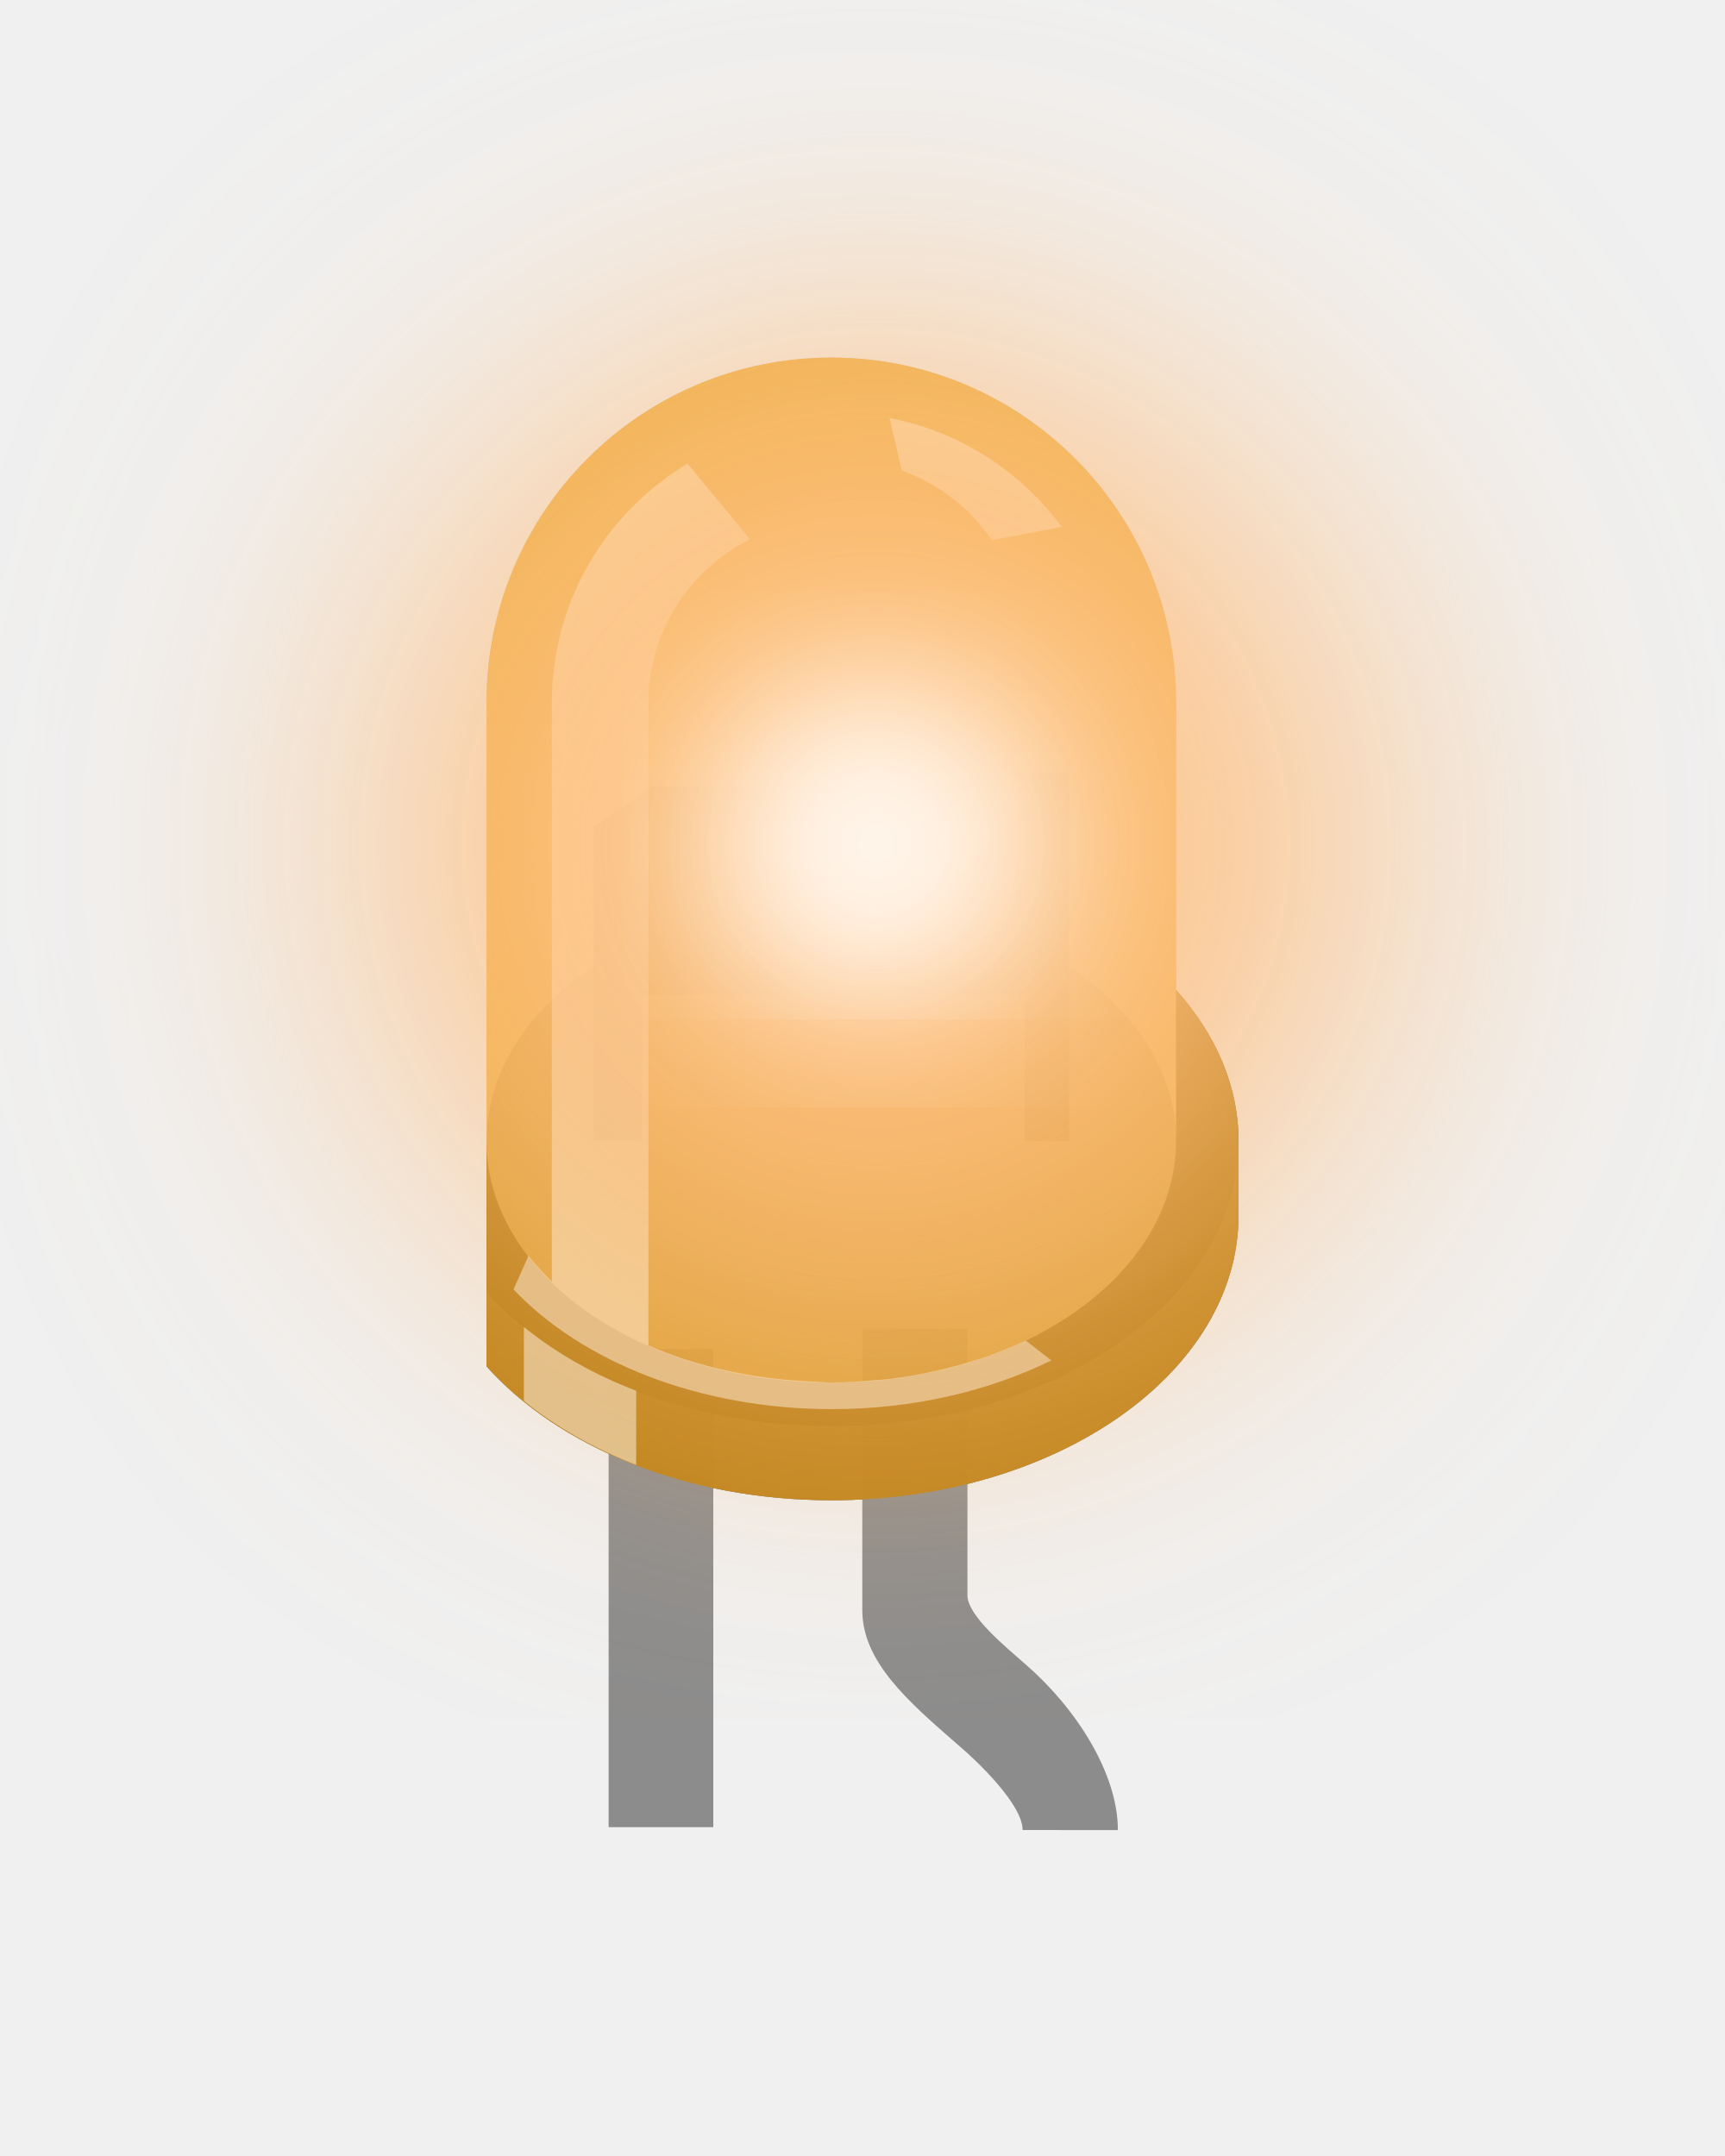
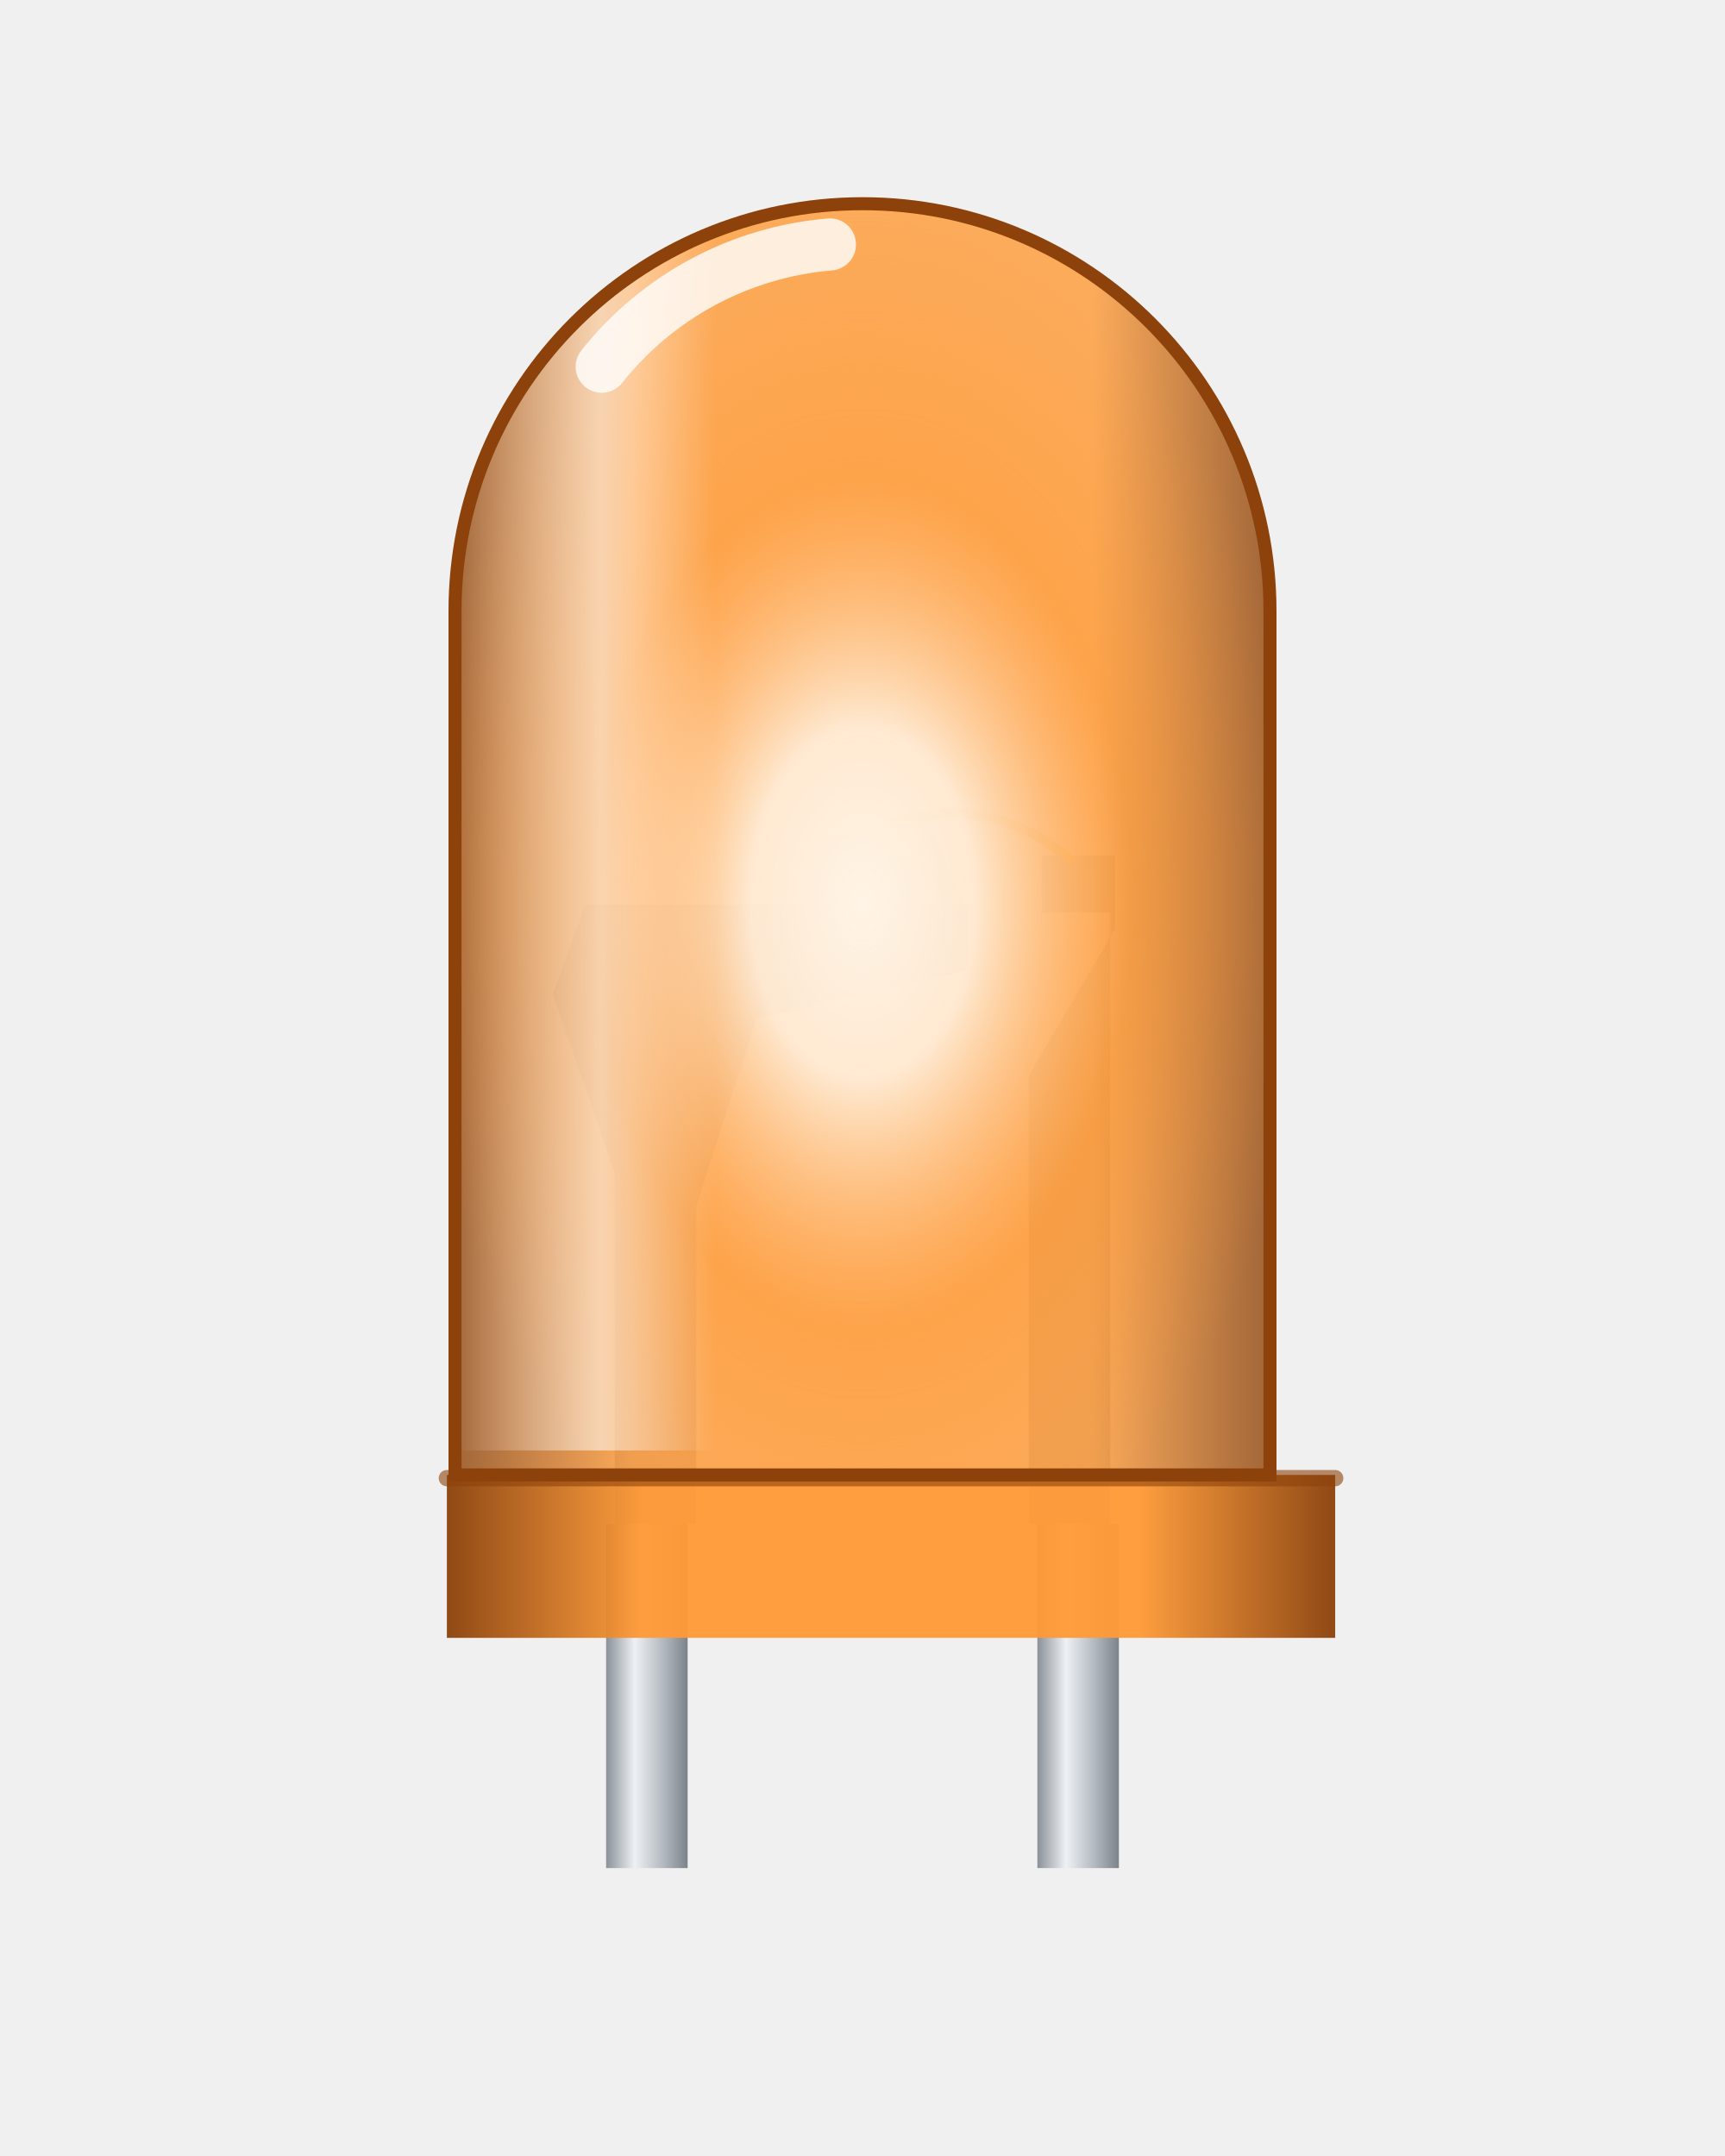
- <svg xmlns="http://www.w3.org/2000/svg" width="40" height="50" version="1.2" viewBox="-10 -5 35.456 39.618" transform="scale(1 1)">
-   <filter id="light1" x="-0.8" y="-0.8" height="2.2" width="2.8">
-     <feGaussianBlur stdDeviation="2" />
-   </filter>
-   <filter id="light2" x="-0.8" y="-0.8" height="2.2" width="2.8">
-     <feGaussianBlur stdDeviation="4" />
-   </filter>
-   <rect x="2.51" y="20.382" width="2.151" height="9.827" fill="#8c8c8c" />
-   <path d="m12.977 30.269c0-1.174-0.868-2.513-1.892-3.402-0.416-0.367-1.2-1.002-1.2-1.425v-5.471h-2.161v5.78c0 1.058 0.948 1.879 1.946 2.748 0.444 0.376 1.349 1.25 1.349 1.769" fill="#8c8c8c" />
-   <path d="m14.173 13.001v-5.913c0-3.913-3.168-7.088-7.085-7.088-3.913 0-7.088 3.169-7.088 7.088v13.649c1.474 1.651 4.097 2.753 7.088 2.753 4.62 0 8.369-2.618 8.369-5.859v-1.524c-7.4e-4 -1.143-0.474-2.204-1.283-3.106z" opacity=".3" />
-   <path d="m14.173 13.001v-5.913c0-3.913-3.168-7.088-7.085-7.088-3.913 0-7.088 3.169-7.088 7.088v13.649c1.474 1.651 4.097 2.753 7.088 2.753 4.62 0 8.369-2.618 8.369-5.859v-1.524c-7.4e-4 -1.143-0.474-2.204-1.283-3.106z" fill="#e6e6e6" opacity=".5" />
-   <path d="m14.173 13.001v3.105c0 2.739-3.166 4.965-7.085 4.965-3.913 2e-5 -7.088-2.219-7.088-4.965v4.63c1.474 1.652 4.097 2.753 7.088 2.753 4.62 0 8.369-2.618 8.369-5.859l-4e-5 -1.524c-7e-4 -1.142-0.474-2.203-1.283-3.105z" fill="#d1d1d1" opacity=".9" />
-   <g>
-     <path d="m14.173 13.001v3.105c0 2.739-3.166 4.965-7.085 4.965-3.913 2e-5 -7.088-2.219-7.088-4.965v4.63c1.474 1.652 4.097 2.753 7.088 2.753 4.62 0 8.369-2.618 8.369-5.859l-4e-5 -1.524c-7e-4 -1.142-0.474-2.203-1.283-3.105z" opacity=".7" />
-     <path d="m14.173 13.001v3.105c0 2.739-3.166 4.965-7.085 4.965-3.913 2e-5 -7.088-2.219-7.088-4.965v3.105c1.474 1.65 4.097 2.753 7.088 2.753 4.62 0 8.369-2.618 8.369-5.859-7.4e-4 -1.141-0.474-2.203-1.283-3.105z" opacity=".25" />
-     <ellipse cx="7.088" cy="16.106" rx="7.087" ry="4.961" opacity=".25" />
-   </g>
-   <polygon points="2.203 16.107 3.196 16.107 3.196 13.095 6.016 13.095 10.012 8.805 3.407 8.805 2.203 9.648" fill="#666666" />
-   <polygon points="11.215 9.034 7.412 13.095 11.06 13.095 11.06 16.107 11.974 16.107 11.974 8.524 10.778 8.524" fill="#666666" />
-   <path d="m14.173 13.001v-5.913c0-3.913-3.168-7.088-7.085-7.088-3.913 0-7.088 3.169-7.088 7.088v13.649c1.474 1.651 4.097 2.753 7.088 2.753 4.62 0 8.369-2.618 8.369-5.859v-1.524c-7.4e-4 -1.143-0.474-2.204-1.283-3.106z" opacity=".65" fill="orange" />
-   <g fill="#ffffff">
-     <path d="m10.388 3.754 1.436-0.274c-0.842-1.132-2.082-1.958-3.542-2.239l0.254 1.081c0.764 0.271 1.407 0.78 1.851 1.431z" opacity=".5" />
-     <path d="m0.768 19.926v1.52c0.649 0.529 1.433 0.976 2.308 1.317v-1.525c-0.878-0.336-1.657-0.782-2.308-1.312z" opacity=".5" />
-     <path d="m11.073 20.21c-0.256 0.122-0.53 0.23-0.806 0.33-0.058 0.019-0.117 0.04-0.178 0.058-0.564 0.179-1.161 0.319-1.795 0.395-0.075 0.009-0.151 0.019-0.225 0.019-0.32 0.03-0.644 0.058-0.971 0.058-0.148 0-0.307-0.015-0.472-0.024-1.2-0.057-2.331-0.315-3.298-0.739l-2e-5 -8.389v-4.825c0-1.471 0.848-2.729 2.074-3.349l-0.022-0.053-1.248-1.512c-1.67 1.003-2.79 2.822-2.79 4.912v11.905c-0.05-0.05-0.308-0.309-0.48-0.53l-0.307 0.688c1.401 1.482 3.809 2.462 6.543 2.462 1.68 0 3.237-0.374 4.511-1.002l-0.527-0.409-0.01 0.007z" opacity=".5" />
-   </g>
-   <g class="light" style="display: ">
-     <ellipse cx="8" cy="10" rx="10" ry="10" filter="url(#light2)" fill="#ffc080" style="opacity: 1" />
-     <ellipse cx="8" cy="10" rx="2" ry="2" fill="white" filter="url(#light1)" />
-     <ellipse cx="8" cy="10" rx="3" ry="3" fill="white" filter="url(#light1)" style="opacity: 1" />
-   </g>
+ <svg xmlns="http://www.w3.org/2000/svg" version="1.1" width="40px" height="50px" viewBox="0 0 40 50">
+   <defs>
+     <linearGradient id="luz" x1="0" y1="0" x2="0" y2="1">
+       <stop offset="0" stop-color="#ffffff" stop-opacity="0.16" />
+       <stop offset="0.45" stop-color="#ffffff" stop-opacity="0" />
+       <stop offset="1" stop-color="#000000" stop-opacity="0.22" />
+     </linearGradient>
+     <linearGradient id="metal" x1="0" y1="0" x2="0" y2="1">
+       <stop offset="0" stop-color="#f4f6f8" />
+       <stop offset="0.5" stop-color="#b9bfc6" />
+       <stop offset="1" stop-color="#868d95" />
+     </linearGradient>
+     <linearGradient id="metal-h" x1="0" y1="0" x2="1" y2="0">
+       <stop offset="0" stop-color="#8a9199" />
+       <stop offset="0.35" stop-color="#eef1f4" />
+       <stop offset="0.7" stop-color="#b3b9c0" />
+       <stop offset="1" stop-color="#7c838b" />
+     </linearGradient>
+     <radialGradient id="lata" cx="0.4" cy="0.38" r="0.66">
+       <stop offset="0" stop-color="#f6f8fa" />
+       <stop offset="0.6" stop-color="#c3c9cf" />
+       <stop offset="1" stop-color="#8c939b" />
+     </radialGradient>
+     <linearGradient id="plastico" x1="0" y1="0" x2="0" y2="1">
+       <stop offset="0" stop-color="#3a3c40" />
+       <stop offset="1" stop-color="#16171a" />
+     </linearGradient>
+     <linearGradient id="ouro" x1="0" y1="0" x2="0" y2="1">
+       <stop offset="0" stop-color="#f4dc8c" />
+       <stop offset="1" stop-color="#b88a2c" />
+     </linearGradient>
+     <linearGradient id="epoxi" x1="0" y1="0" x2="1" y2="0">
+       <stop offset="0" stop-color="#8c420a" />
+       <stop offset="0.22" stop-color="#ff9a36" />
+       <stop offset="0.5" stop-color="#ff9a36" />
+       <stop offset="0.78" stop-color="#ff9a36" />
+       <stop offset="1" stop-color="#8c420a" />
+     </linearGradient>
+     <linearGradient id="reflexo" x1="0" y1="0" x2="1" y2="0">
+       <stop offset="0" stop-color="#ffffff" stop-opacity="0" />
+       <stop offset="0.18" stop-color="#ffffff" stop-opacity="0.55" />
+       <stop offset="0.32" stop-color="#ffffff" stop-opacity="0" />
+       <stop offset="1" stop-color="#ffffff" stop-opacity="0" />
+     </linearGradient>
+     <radialGradient id="luzdentro" cx="0.5" cy="0.55" r="0.55">
+       <stop offset="0" stop-color="#fff4e6" stop-opacity="1" />
+       <stop offset="0.25" stop-color="#fff4e6" stop-opacity="0.85" />
+       <stop offset="0.6" stop-color="#ff9a36" stop-opacity="0.45" />
+       <stop offset="1" stop-color="#ff9a36" stop-opacity="0" />
+     </radialGradient>
+   </defs>
+   <rect x="14.055" y="35.339" width="1.89" height="7.984" fill="url(#metal-h)" />
+   <rect x="24.055" y="35.339" width="1.89" height="7.984" fill="url(#metal-h)" />
+   <path d="M14.255 35.339 L14.255 27.213 L12.819 23.055 L13.575 20.976 L22.457 20.976 L22.457 22.488 L17.543 23.622 L16.145 27.969 L16.145 35.339 Z" fill="#9da3aa" fill-opacity="0.75" />
+   <path d="M18.413 20.976 L22.343 20.976 L21.663 19.351 L19.093 19.351 Z" fill="#c7ccd2" fill-opacity="0.8" />
+   <path d="M23.855 35.339 L23.855 24.945 L25.858 21.543 L25.858 19.843 L24.157 19.843 L24.157 21.165 L25.745 21.165 L25.745 35.339 Z" fill="#9da3aa" fill-opacity="0.7" />
+   <path d="M20.68 19.087 A4.157 4.157 0 0 1 24.913 20.031" fill="none" stroke="#e3c46a" stroke-width="0.227" stroke-opacity="0.9" />
+   <rect x="20.076" y="19.049" width="1.209" height="0.831" fill="#fff6dc" />
+   <path d="M10.551 34.205 L10.551 14.173 A9.449 9.449 0 0 1 29.449 14.173 L29.449 34.205 Z" fill="url(#epoxi)" fill-opacity="0.8" />
+   <path d="M10.551 34.205 L10.551 14.173 A9.449 9.449 0 0 1 29.449 14.173 L29.449 34.205 Z" fill="url(#luzdentro)" />
+   <path d="M10.362 34.205 L30.961 34.205 L30.961 37.984 L10.362 37.984 Z" fill="url(#epoxi)" fill-opacity="0.95" />
+   <path d="M10.362 34.28 L30.961 34.28" fill="none" stroke="#8c420a" stroke-width="0.378" stroke-linecap="round" stroke-opacity="0.6" />
+   <path d="M10.551 33.638 L10.551 14.173 A9.449 9.449 0 0 1 29.449 14.173 L29.449 33.638 Z" fill="url(#reflexo)" />
+   <path d="M13.953 8.504 A7.559 7.559 0 0 1 19.244 5.669" fill="none" stroke="#ffffff" stroke-width="1.209" stroke-linecap="round" stroke-opacity="0.8" />
+   <path d="M10.551 34.205 L10.551 14.173 A9.449 9.449 0 0 1 29.449 14.173 L29.449 34.205 Z" fill="none" stroke="#8c420a" stroke-width="0.302" />
</svg>
